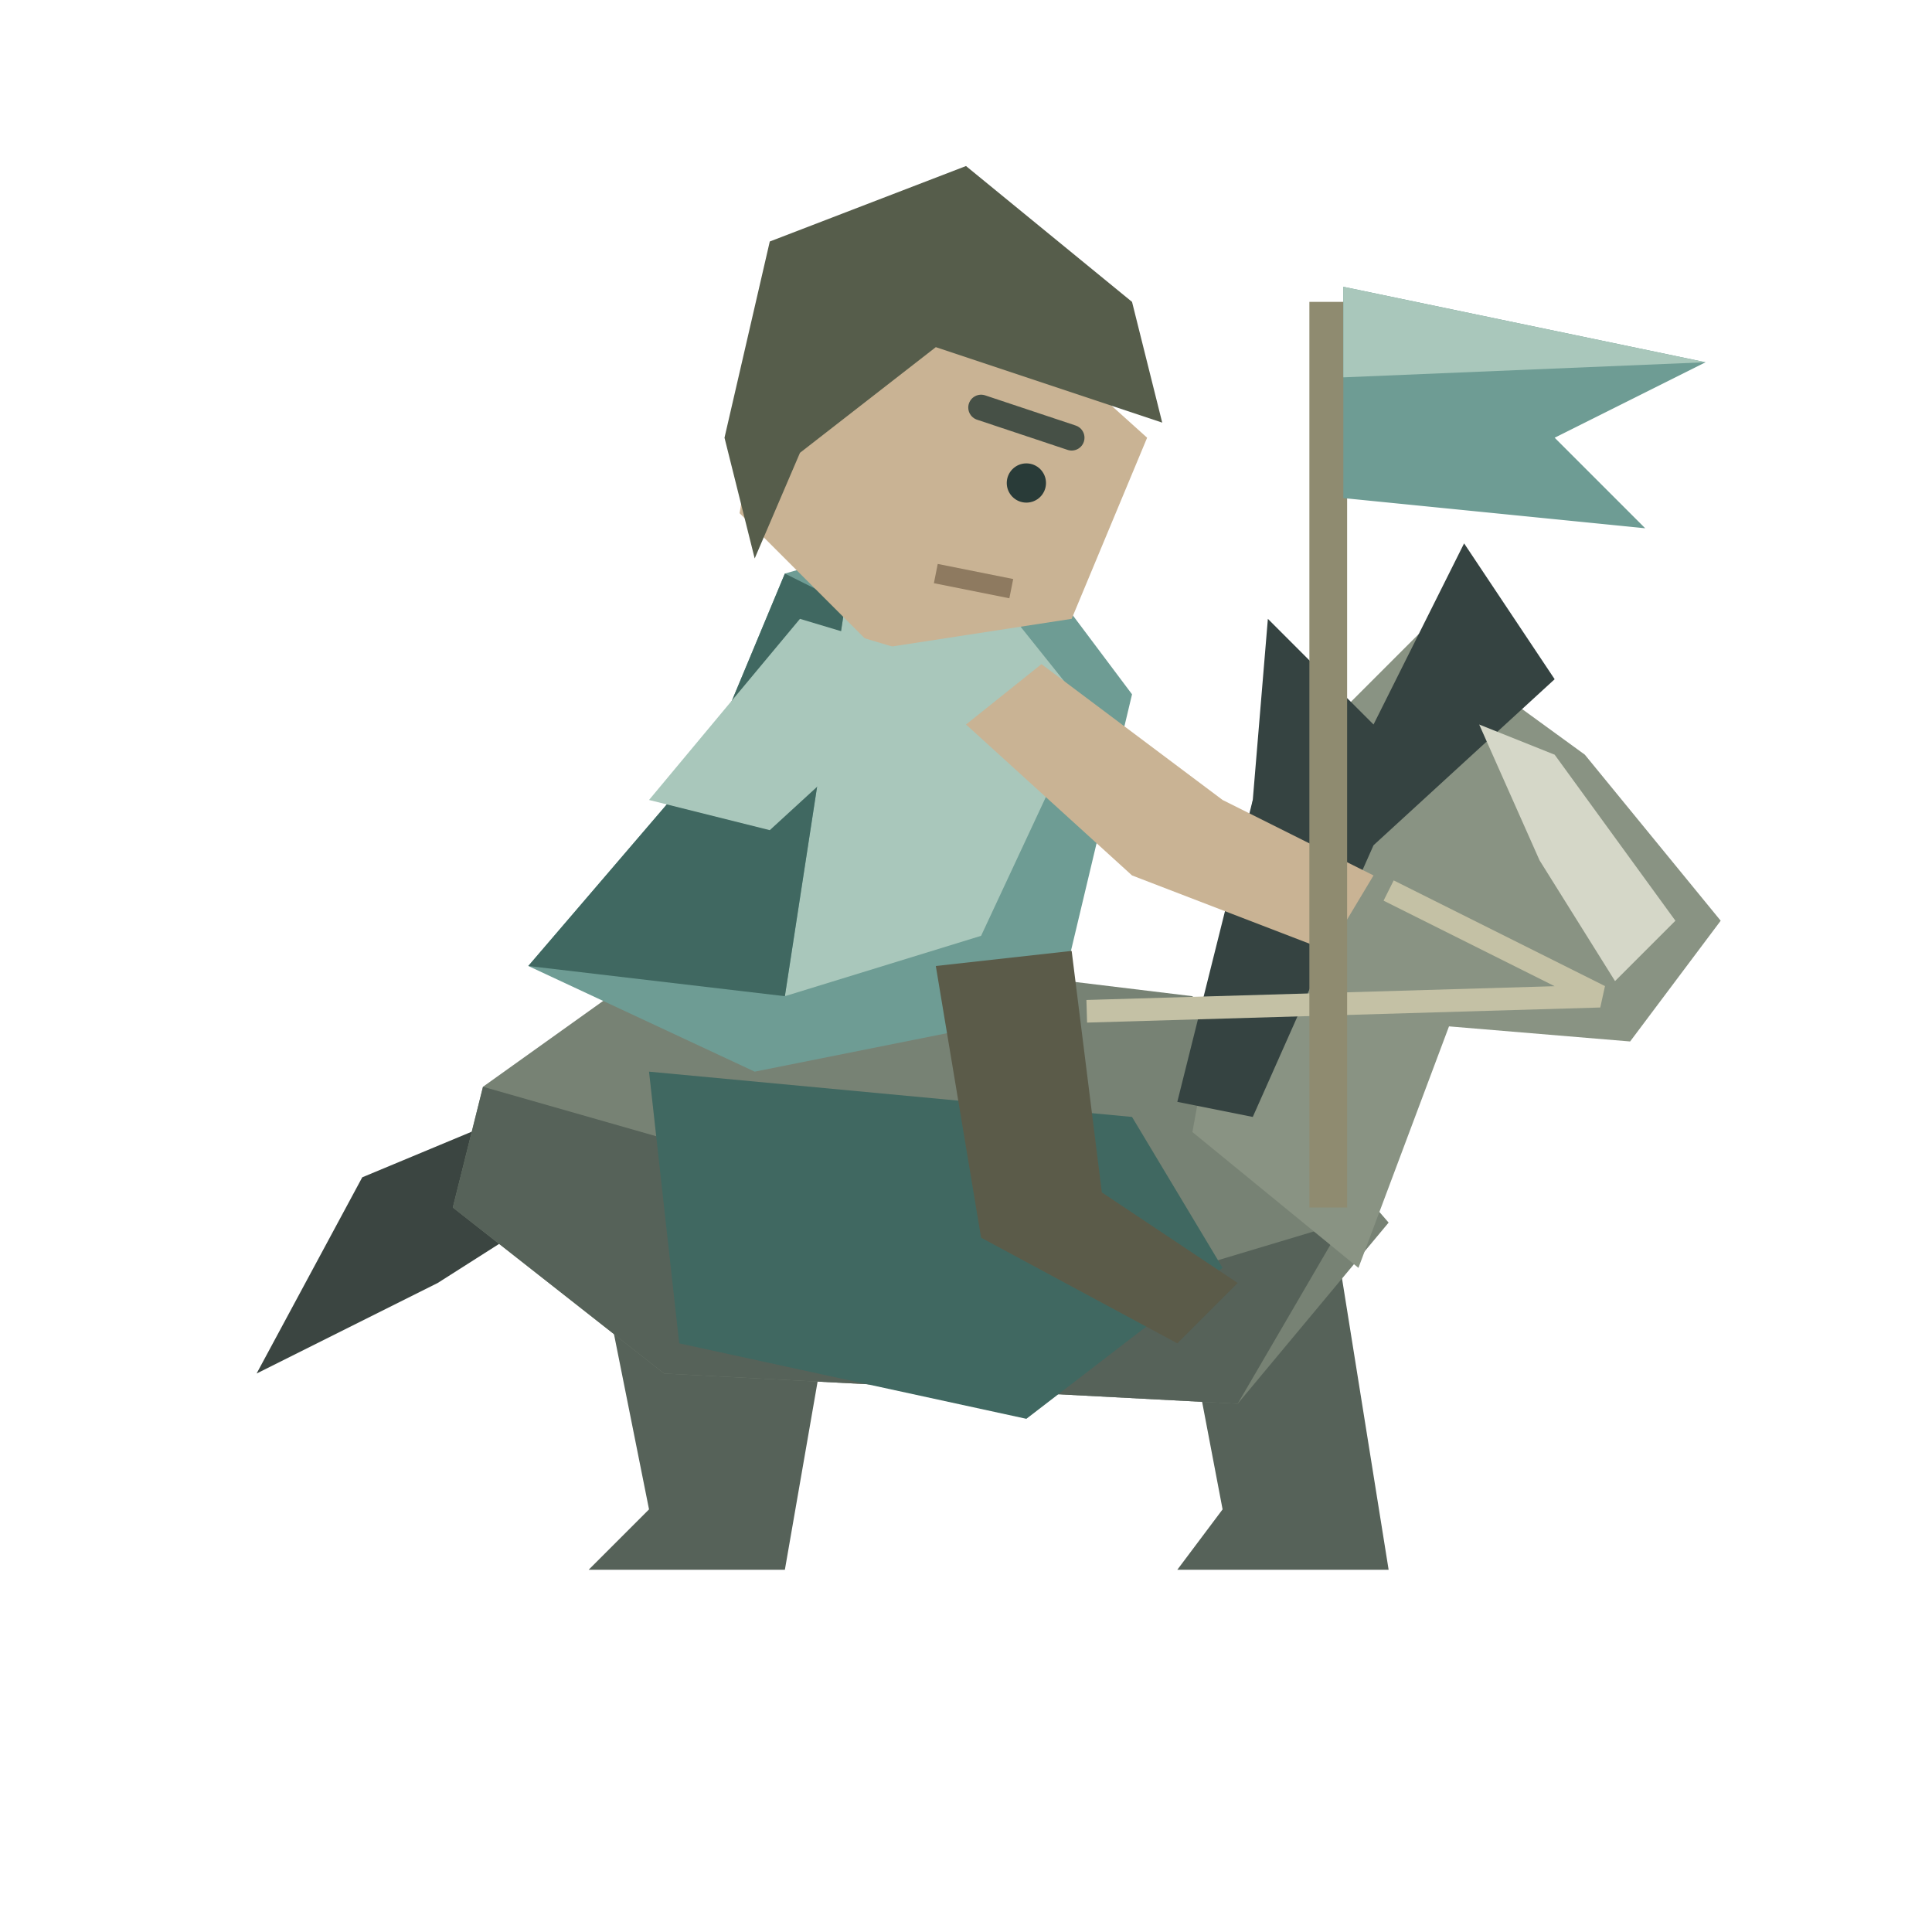
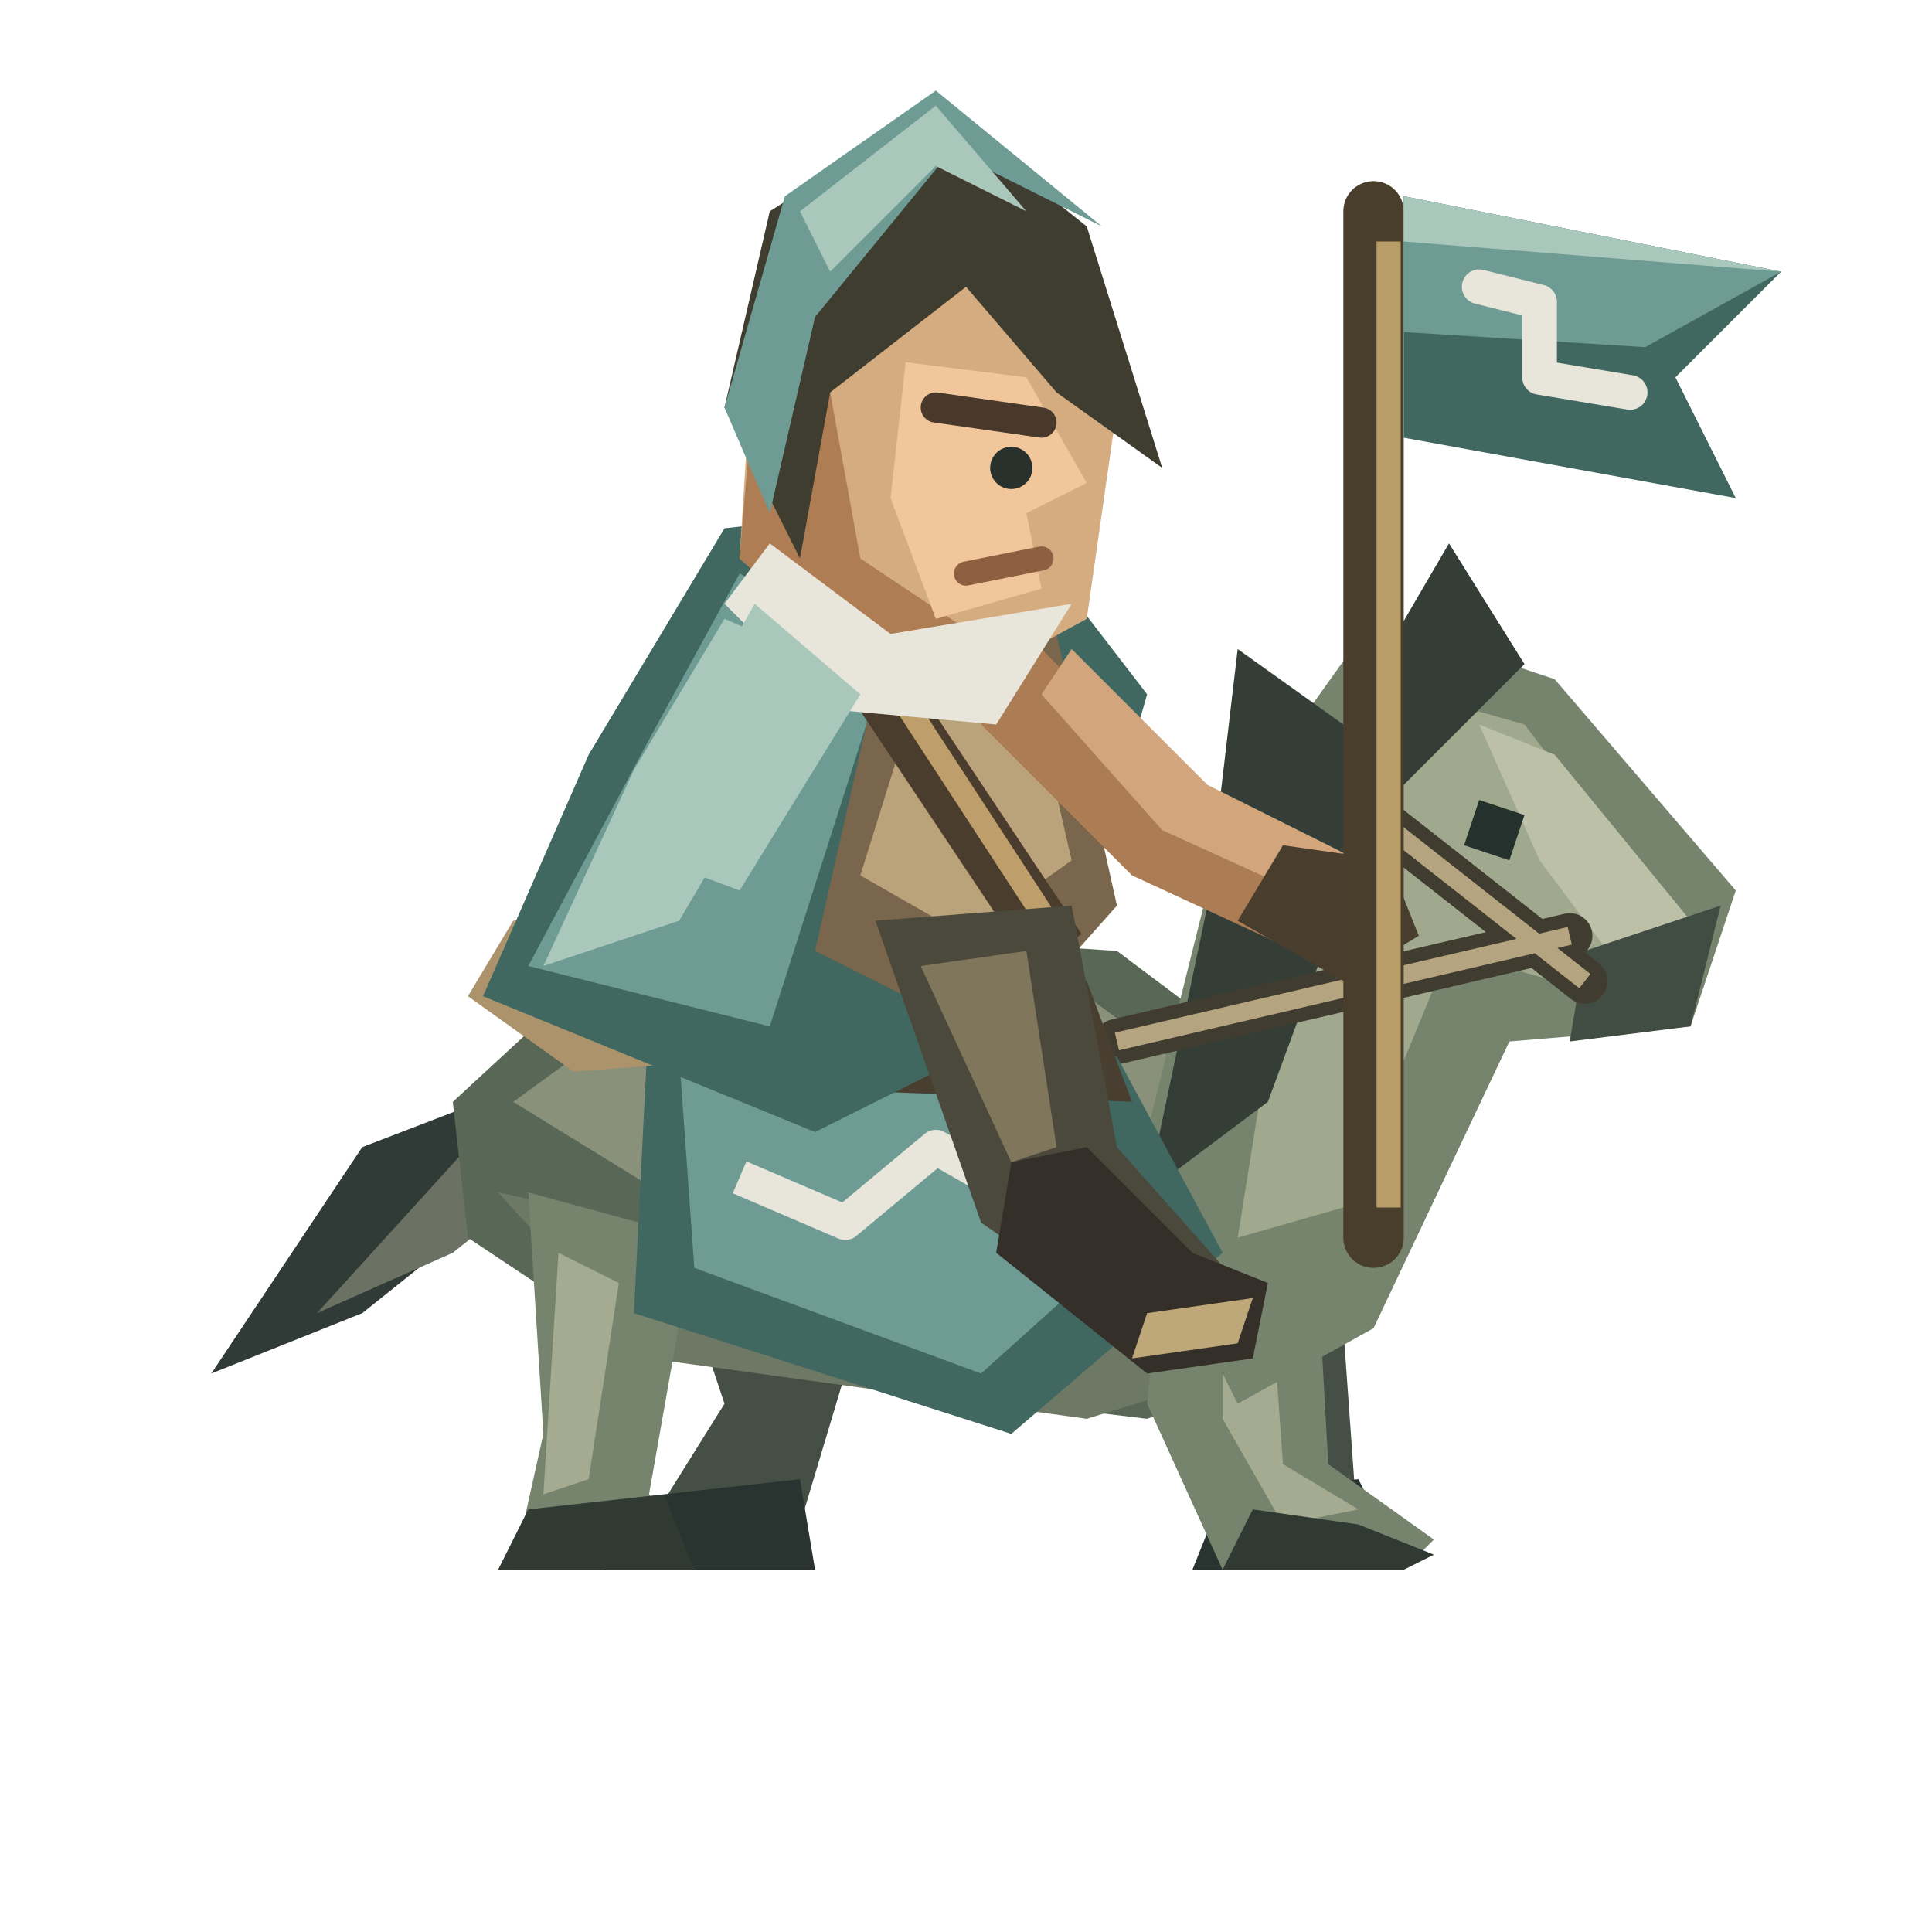
<svg xmlns="http://www.w3.org/2000/svg" width="128" height="128" viewBox="0 0 128 128">
-   <path fill="#3B4541" d="m36 73-12 5-7 13 12-6 11-7z" />
-   <path fill="#566259" d="m39 80 4 20-4 4h13l4-23zm38-1 4 21-3 4h14l-4-25z" />
-   <path fill="#778274" d="m32 72 14-10 33 4 13 15-10 12-38-2-14-11z" />
-   <path fill="#566259" d="m32 72 14 4 33 8 10-3-7 12-38-2-14-11z" />
-   <path fill="#899383" d="m79 75 4-22 11-11 11 8 9 11-6 8-12-1-6 16z" />
-   <path fill="#354341" d="m83 53 1-12 7 7 6-12 6 9-12 11-8 18-5-1z" />
-   <path fill="#D5D7C8" d="m98 48 5 2 8 11-4 4-5-8z" />
-   <path d="m92 59 14 7-34 1" fill="none" stroke="#C4C1A5" stroke-width="1.5" />
-   <path fill="#406861" d="m43 71 32 3 6 10-13 10-23-5z" />
-   <path fill="#6E9C94" d="m52 38 14-4 9 12-5 21-20 4-15-7 12-14z" />
-   <path fill="#A9C7BB" d="m56 40 8-3 8 10-7 15-13 4z" />
-   <path fill="#406861" d="m52 38 4 2-4 26-17-2 12-14z" />
-   <path fill="#C9B394" d="m69 44 12 9 10 5-3 5-13-5-11-10z" />
-   <path fill="#5B5B49" d="m62 64 9-1 2 16 9 6-4 4-13-7z" />
-   <path fill="#C9B394" d="m51 22 15-2 10 9-5 12-13 2-9-9z" />
-   <path fill="#565D4B" d="m48 29 3-13 13-5 11 9 2 8-15-5-9 7-3 7z" />
-   <path d="M88 20v60" stroke="#8F8B70" stroke-width="2.5" />
-   <path fill="#6E9C94" d="m89 19 24 5-10 5 6 6-20-2z" />
-   <path fill="#A9C7BB" d="m89 19 24 5-24 1z" />
-   <path d="m65 27 6 2" stroke="#465046" stroke-width="1.7" stroke-linecap="round" />
-   <circle cx="68" cy="32" r="1.3" fill="#293B38" />
-   <path d="m62 38 5 1" stroke="#8E7A60" stroke-width="1.3" />
-   <path fill="#A9C7BB" d="m53 41 10 3-12 11-8-2z" />
+   <path fill="#303A36" d="m37 71-13 5-10 15 10-4 10-8 9-1z" />
+   <path fill="#6B7163" d="m31 76-10 11 9-4 10-8z" />
+   <path fill="#454F45" d="m43 78 5 15-5 8h10l6-20zm30 1 9 13-2 10h10l-1-14-5-13z" />
+   <path fill="#29332F" d="m44 99 9-1 1 6H40zm37 0 9-1 3 6H79z" />
+   <path fill="#596757" d="m30 73 13-12 31 2 16 12-1 14-13 5-33-4-12-8z" />
+   <path fill="#89917B" d="m34 73 11-8 27 1 15 11-9 8-31-4z" />
+   <path fill="#6D7965" d="m33 79 14 3 31 4 10-7-3 11-13 4-29-4z" />
+   <path fill="#76836D" d="m35 79 11 3-3 17 3 5H34l2-9zm42 4 10-4 1 18 7 5-2 2H81l-5-11z" />
+   <path fill="#A4AB90" d="m37 83 4 2-2 13-3 1zm44 2 3-2 1 14 5 3-5 1-4-7z" />
+   <path fill="#303A33" d="m35 100 9-1 2 5H33zm48 0 7 1 5 2-2 1H81z" />
+   <path fill="#76836D" d="m75 79 6-24 10-14 12 4 12 14-3 9-12 1-9 19-9 5z" />
+   <path fill="#A0A98E" d="m86 57 8-11 7 2 10 13-8 4-7-2-7 17-7 2z" />
+   <path fill="#343E36" d="m80 60 2-17 7 5 7-12 5 8-10 10-7 19-8 6z" />
+   <path fill="#BBC0A6" d="m98 48 5 2 9 11-4 4-6-8z" />
+   <path fill="#414D42" d="m105 63 9-3-2 8-8 1z" />
+   <path fill="#24312C" d="m98 53 3 1-1 3-3-1z" />
+   <path d="m91 54 14 11m-1-3-30 7" fill="none" stroke="#413C30" stroke-width="3" stroke-linecap="round" />
+   <path d="m91 54 14 11m-1-3-30 7" fill="none" stroke="#B5A480" stroke-width="1.2" />
+   <path fill="#406861" d="m43 67 31 3 7 13-14 12-25-8z" />
+   <path fill="#6E9C94" d="m45 70 24 2 6 10-10 9-19-7z" />
+   <path d="m49 78 7 3 6-5 7 4" fill="none" stroke="#E8E5DB" stroke-width="2.3" stroke-linejoin="round" />
+   <path fill="#483F30" d="m47 64 25 1 3 8-25-1z" />
+   <path fill="#AC936B" d="m34 61 10-3 9 5-2 7-13 1-7-5z" />
+   <path fill="#D1BB91" d="m34 61 10-3 7 4-12 4z" />
+   <path d="m40 60 4 9m4-9 2 7" stroke="#5E513B" stroke-width="2" />
+   <path fill="#406861" d="m48 35 18-2 10 13-6 21-16 8-22-9 7-16z" />
+   <path fill="#6E9C94" d="m49 38 10 5-8 25-16-4 8-15z" />
+   <path fill="#A9C7BB" d="m48 41 7 3-10 17-9 3 6-13z" />
+   <path fill="#7A664C" d="m59 41 11 1 4 18-8 9-12-6z" />
+   <path fill="#BAA37B" d="m62 42 6 2 3 13-7 5-7-4z" />
+   <path d="m54 39 16 24" stroke="#4A3D2D" stroke-width="4" />
+   <path d="m55 39 15 23" stroke="#BE9F6C" stroke-width="1.5" />
+   <path fill="#4A493C" d="m58 61 13-1 3 16 8 9-4 5-13-9z" />
+   <path fill="#80765B" d="m61 64 7-1 2 13-3 1z" />
+   <path fill="#342F29" d="m67 77 5-1 7 7 5 2-1 5-7 1-10-8z" />
+   <path fill="#BEA879" d="m76 87 7-1-1 3-7 1z" />
+   <path fill="#AC7D55" d="m69 43 10 10 12 5-3 6-13-6-10-10z" />
+   <path fill="#D3A57C" d="m71 43 9 9 10 5-2 3-11-5-8-9z" />
+   <path fill="#493D2E" d="m85 56 7 1 2 5-5 3-7-4z" />
+   <path fill="#D5AB80" d="m50 21 13-5 11 11-2 14-11 6-12-10z" />
+   <path fill="#AE7D53" d="m50 25 5 1 2 11 9 6-6 4-11-10z" />
+   <path fill="#F0C69A" d="m60 24 8 1 4 7-4 2 1 5-7 2-3-8z" />
+   <path fill="#3F3C30" d="m48 27 3-13 11-7 10 8 5 16-7-5-6-7-9 7-2 11z" />
+   <path fill="#6E9C94" d="m48 27 4-14 10-7 11 9-10-5-9 11-3 13z" />
+   <path fill="#A9C7BB" d="m53 14 9-7 6 7-6-3-7 7z" />
+   <path d="m62 27 7 1" stroke="#49392B" stroke-width="2" stroke-linecap="round" />
+   <circle cx="67" cy="31" r="1.4" fill="#29312C" />
+   <path d="m64 38 5-1" stroke="#8E5F40" stroke-width="1.6" stroke-linecap="round" />
+   <path fill="#E8E5DB" d="m51 36 8 6 12-2-5 8-11-1-7-7z" />
+   <path fill="#A9C7BB" d="m50 40 7 6-8 13-8-3z" />
+   <path d="M91 14v68" stroke="#493D2B" stroke-width="4" stroke-linecap="round" />
+   <path d="M92 16v64" stroke="#B89D68" stroke-width="1.6" />
+   <path fill="#406861" d="m93 13 25 5-7 7 4 8-22-4z" />
+   <path fill="#6E9C94" d="m93 13 25 5-9 5-16-1z" />
+   <path fill="#A9C7BB" d="m93 13 25 5-25-2z" />
+   <path d="m98 19 4 1v5l6 1" fill="none" stroke="#E8E5DB" stroke-width="2.3" stroke-linecap="round" stroke-linejoin="round" />
</svg>
